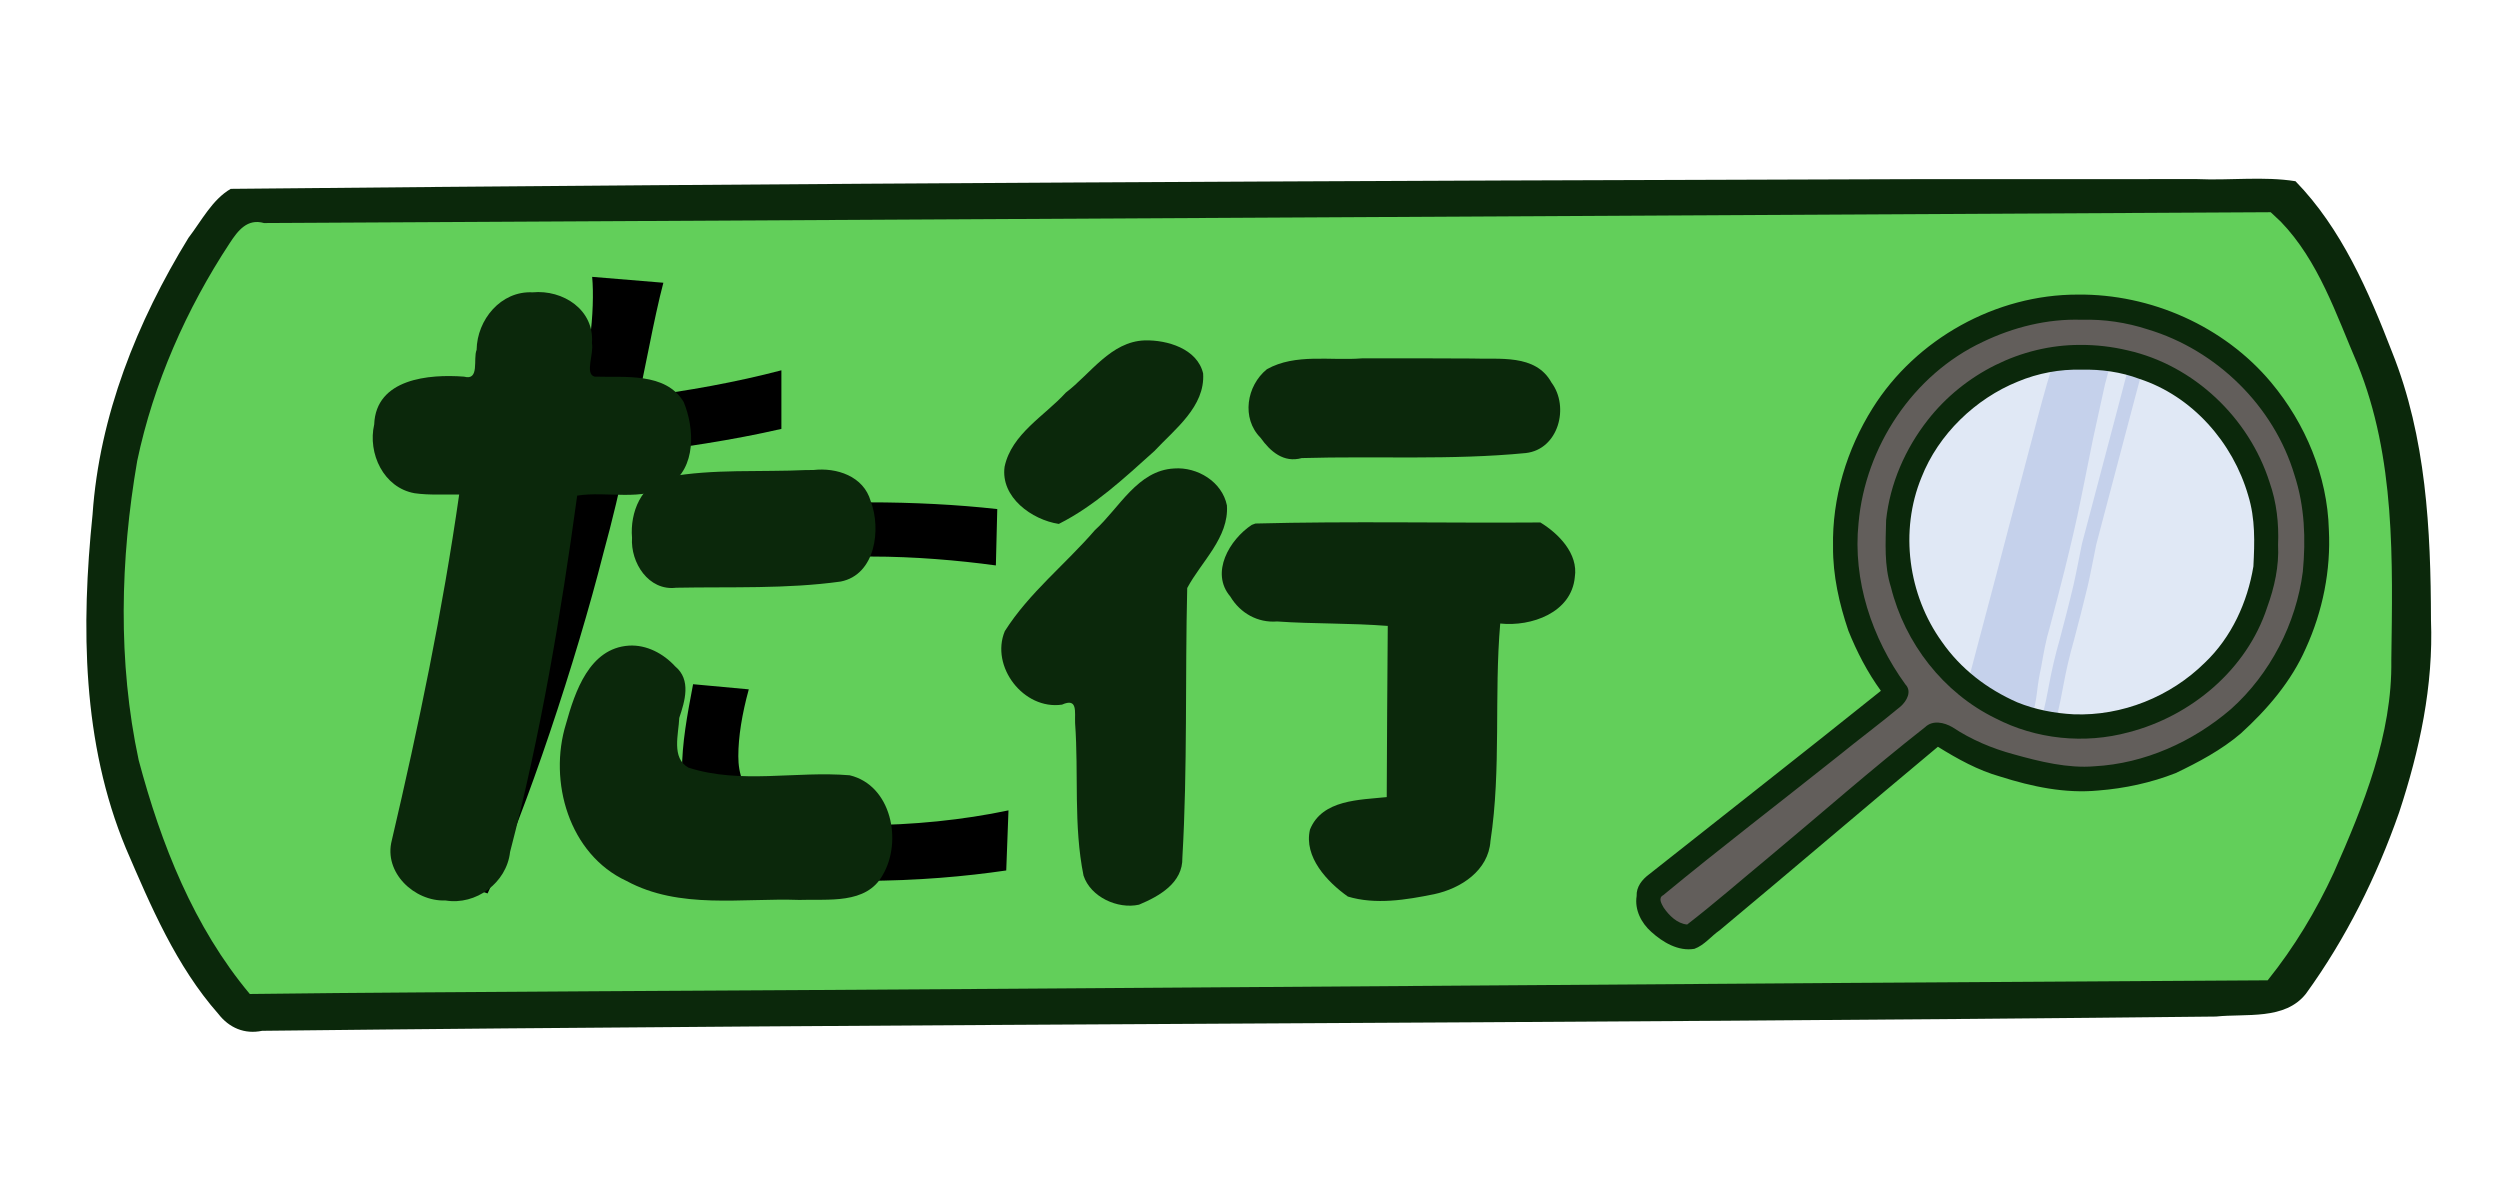
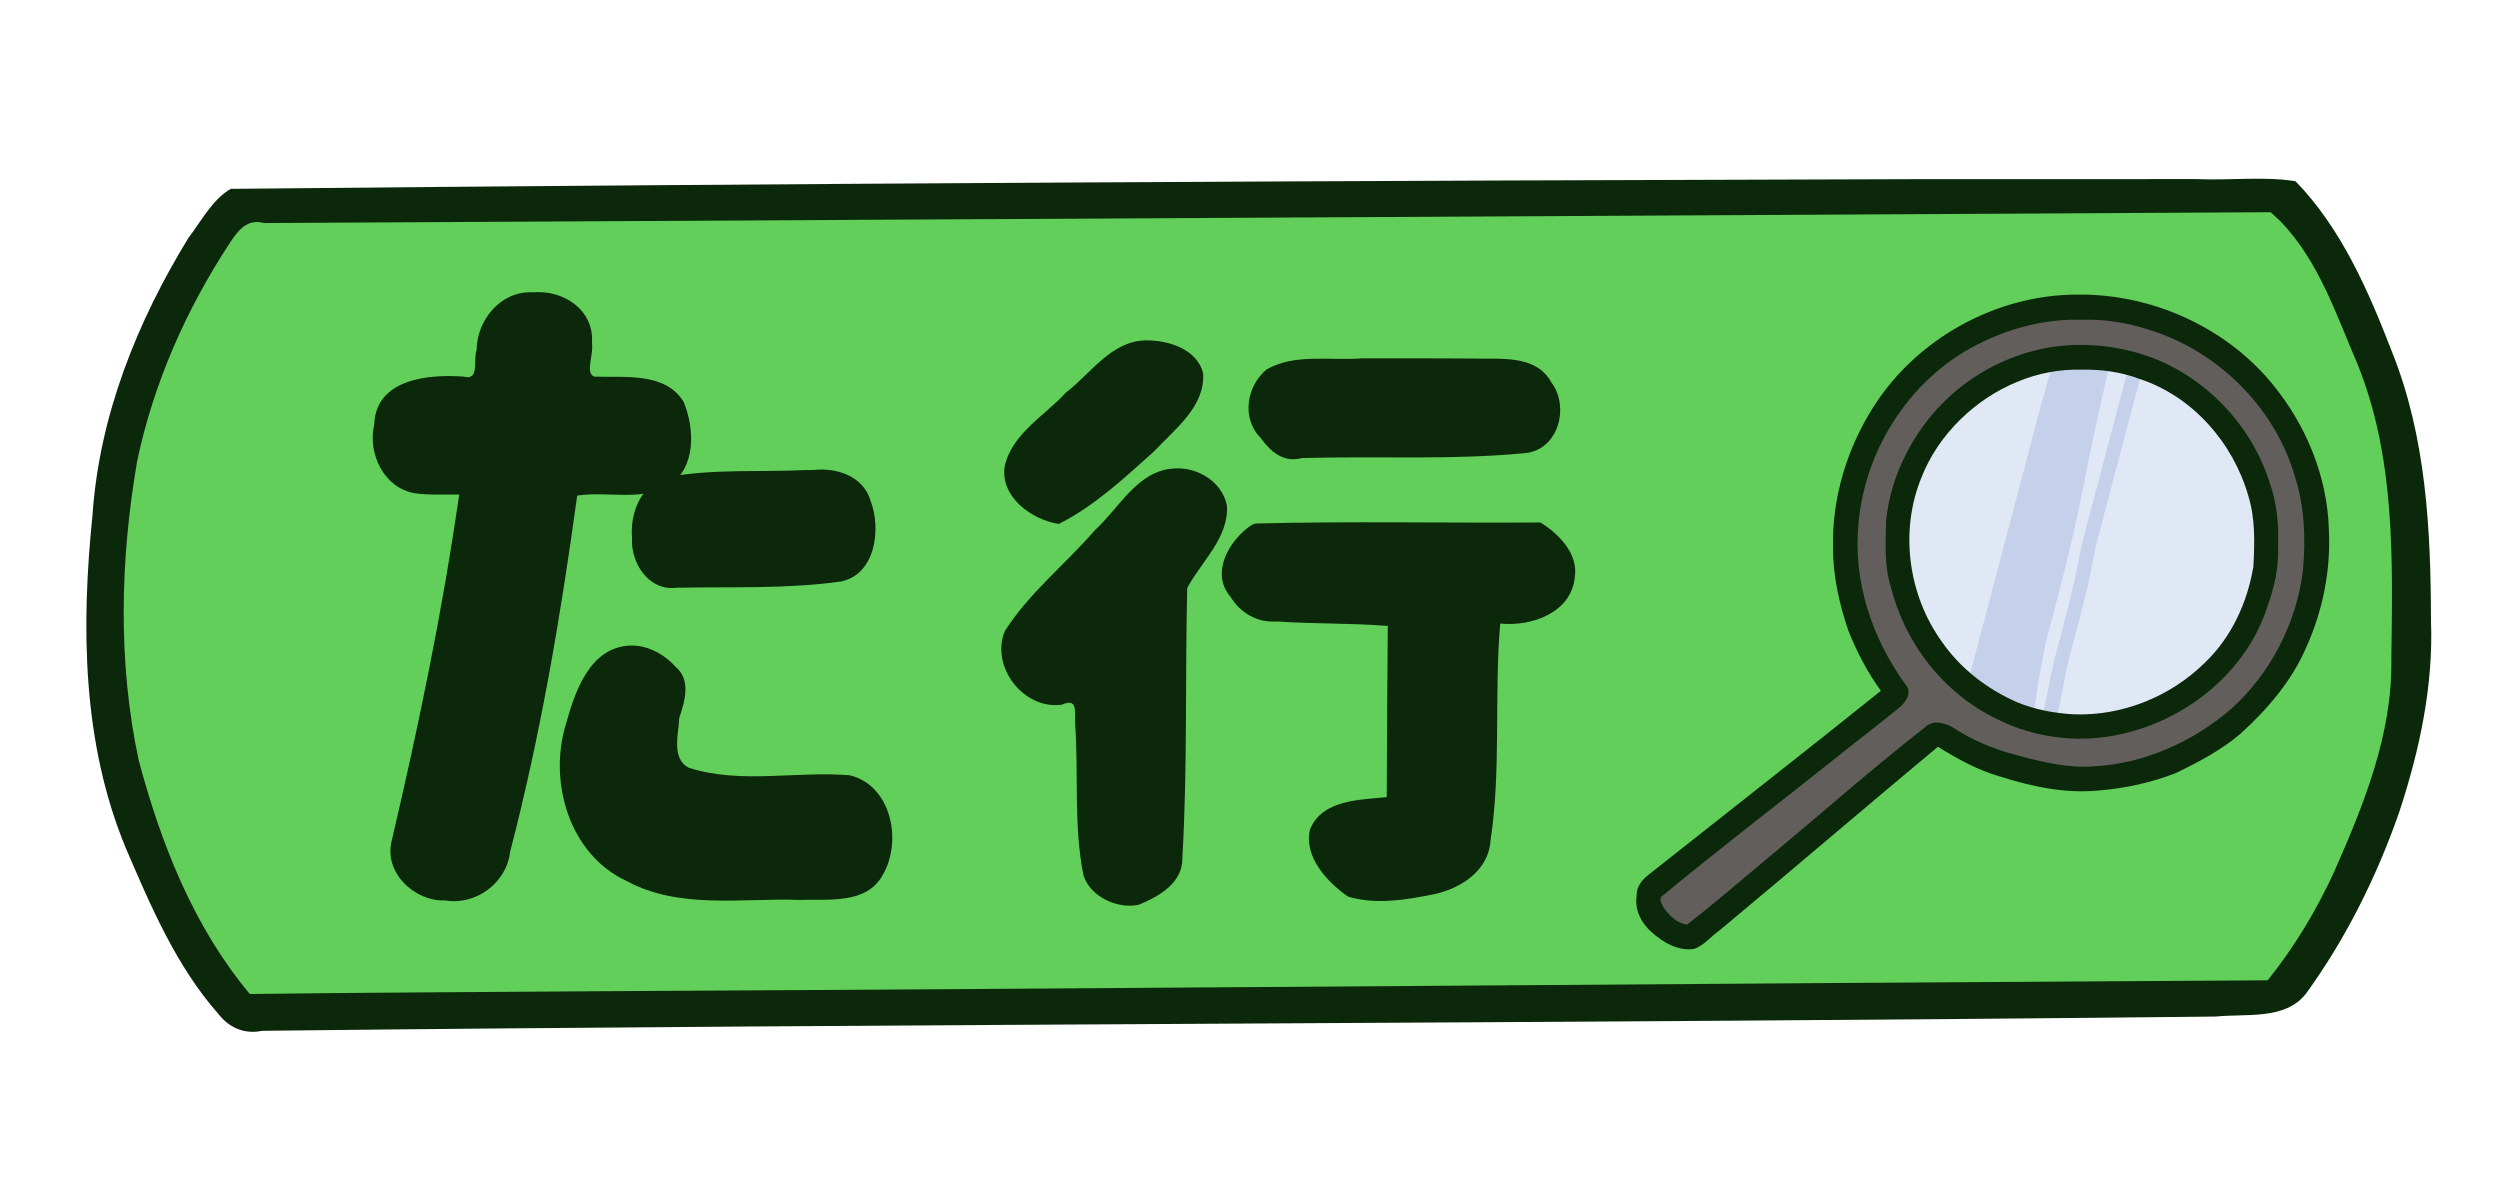
<svg xmlns="http://www.w3.org/2000/svg" viewBox="0 0 417.997 200" height="200" width="417.997" id="svg10" version="1.1">
  <defs id="defs14" />
  <g id="layer1">
    <path id="path21425" d="m 322.334,32.197 c -93.895,0.524 -187.791,1.014 -281.686,1.522 -2.623,0.674 -3.811,3.545 -5.532,5.432 -5.491,8.13 -9.464,17.225 -12.734,26.449 -5.488,16.163 -5.873,33.557 -4.64,50.423 1.719,16.725 8.054,32.8 17.089,46.896 1.782,2.351 3.264,5.127 5.73,6.802 27.686,0.032 55.398,-0.344 83.094,-0.471 85.316,-0.576 170.631,-1.192 255.947,-1.782 2.707,-0.68 3.734,-3.77 5.539,-5.663 6.111,-8.614 10.343,-18.428 13.913,-28.323 1.608,-5.061 3.313,-10.182 4.135,-15.415 -0.118,-15.774 1.267,-31.814 -2.155,-47.352 -2.517,-10.281 -6.957,-20.017 -11.991,-29.288 -2.214,-3.618 -4.76,-7.376 -8.476,-9.529 -19.409,0.043 -38.822,0.209 -58.233,0.299 z m 25.192,20.818 c 10.579,-0.066 21.395,4.364 28.428,12.362 6.973,7.408 10.557,17.803 9.562,27.938 -0.58,12.626 -8.162,24.577 -19.295,30.556 -6.353,3.529 -13.555,4.998 -20.715,4.624 -7.392,-0.842 -14.386,-3.526 -20.717,-7.371 -2.748,-0.819 -4.407,2.494 -6.496,3.728 -11.836,9.847 -23.413,20.019 -35.44,29.628 -1.492,1.455 -3.302,-0.772 -4.472,-1.586 -1.406,-1.17 -1.462,-3.566 0.369,-4.34 12.93,-10.493 26.267,-20.547 39.116,-31.098 1.909,-2.287 -1.052,-4.562 -2.039,-6.57 -8.031,-12.786 -7.325,-30.167 1.583,-42.403 6.783,-9.638 18.455,-15.535 30.117,-15.468 z m -250.151,2.051 c 3.531,-0.217 5.895,3.26 5.397,6.534 -0.488,2.105 1.131,4.293 3.389,3.788 11.512,0.151 23.058,0.335 34.584,0.504 2.729,2.521 4.269,7.148 1.26,10.1 -1.365,2.022 -4.224,0.673 -6.31,1.063 -10.892,0.073 -21.829,-0.146 -32.693,0.109 -3.109,0.714 -1.704,4.593 -2.011,6.87 -0.488,2.27 1.636,3.957 3.775,3.418 10.735,-0.326 22.402,1.042 30.809,8.383 6.082,4.825 9.199,12.837 8.616,20.436 0.549,8.006 -2.978,15.754 -7.509,22.279 -3.117,3.743 -6.3,8.271 -11.276,9.527 -2.966,0.053 -7.056,-3.193 -5.391,-6.381 4.169,-6.559 9.914,-12.493 11.454,-20.39 1.035,-5.732 1.197,-12.831 -3.498,-17.062 -2.236,-1.861 -5.081,0.241 -5.782,2.587 -5.644,11.878 -11.481,24.257 -21.833,32.864 -3.96,3.427 -9.28,5.4 -14.526,4.369 -5.497,-0.696 -10.85,-3.791 -13.131,-9.035 -3.93,-8.164 -3.751,-18.03 -0.499,-26.389 2.771,-5.919 7.541,-10.578 12.78,-14.416 2.38,-1.408 5.782,-2.83 5.602,-6.16 0.051,-3.327 0.607,-6.809 -0.287,-10.029 -2.149,-1.923 -5.349,-0.582 -7.963,-0.98 -3.749,-0.295 -8.436,1.063 -11.235,-2.21 -0.997,-1.705 -0.271,-3.829 -0.442,-5.768 -0.141,-2.692 3.371,-2.744 5.285,-3.116 4.365,-0.652 9.033,-0.407 13.531,-1.22 2.907,-1.803 1.155,-5.983 3.39,-8.319 1.092,-1.285 2.951,-1.39 4.513,-1.357 z m 93.738,5.52 c 2.29,-0.045 5.849,-0.164 6.662,2.539 -0.29,3.708 -3.79,6.007 -6.043,8.621 -4.588,4.291 -9.159,8.839 -14.718,11.848 -2.068,0.544 -4.133,-1.339 -5.161,-2.961 -1.041,-2.43 0.371,-4.793 2.189,-6.346 4.944,-4.701 9.819,-9.53 15.383,-13.526 0.524,-0.233 1.13,-0.146 1.689,-0.176 z m 43.736,2.781 c 6.698,0.11 13.468,-0.055 20.149,0.838 2.923,1.458 3.282,6.646 0.131,7.953 -7.342,0.998 -14.854,0.564 -22.22,0.856 -5.904,0.089 -11.809,0.103 -17.714,0.121 -1.726,-1.744 -4.002,-4.093 -2.53,-6.726 0.762,-2.507 3.546,-2.722 5.662,-2.678 5.522,-0.235 10.983,-0.369 16.522,-0.364 z m -37.872,18.458 c 2.699,-0.134 6.151,2.861 4.192,5.581 -1.635,3.738 -4.741,6.687 -6.208,10.452 -0.173,15.499 -0.347,30.999 -0.52,46.498 -2.09,1.912 -4.759,4.78 -7.858,3.01 -3.304,-1.311 -2.263,-5.287 -2.628,-7.978 -0.393,-7.831 -0.176,-15.787 -0.889,-23.637 -0.49,-2.114 -3.005,-2.635 -4.7,-1.642 -3.439,1.072 -7.033,-1.427 -7.416,-4.955 -0.542,-3.002 2.557,-4.936 4.135,-7.052 5.434,-5.521 10.775,-11.311 15.964,-17.136 1.601,-1.608 3.49,-3.299 5.928,-3.14 z m 37.164,9.189 c 7.663,0 15.326,0 22.989,0 1.698,1.596 3.667,3.673 2.518,6.226 -1.89,3.908 -6.707,3.56 -10.34,3.77 -3.261,0.646 -1.987,4.576 -2.294,6.934 -0.383,10.794 0.12,21.673 -1.314,32.399 -0.341,4.25 -4.953,5.566 -8.458,6.108 -3.352,0.308 -6.889,1.169 -10.198,0.352 -2.241,-1.519 -4.427,-3.936 -4.854,-6.663 1.248,-3.272 5.491,-2.613 8.203,-3.071 2.13,0.118 5.374,-0.416 4.921,-3.264 -0.115,-10.266 0.388,-20.568 0.369,-30.828 -0.575,-3.047 -4.33,-1.827 -6.519,-2.068 -5.975,-0.228 -12.018,0.513 -17.892,-0.831 -2.983,-0.967 -4.564,-5 -2.18,-7.382 1.168,-1.727 3.117,-1.913 5.071,-1.682 6.659,0 13.318,0 19.977,0 z" style="fill:#62cf5a;fill-opacity:1;stroke-width:0.356" />
    <path id="path21427" d="m 87.314,106.283 c -2.844,0.86 -3.884,4.157 -5.244,6.502 -2.012,4.527 -2.757,9.874 -1.4,14.671 2.095,3.947 7.584,5.701 11.519,3.619 2.179,-2.117 0.565,-5.507 0.526,-8.115 -0.95,-5.109 -1.133,-10.451 -2.831,-15.376 -0.499,-0.904 -1.543,-1.439 -2.569,-1.301 z" style="fill:#62cf5a;fill-opacity:1;stroke-width:0.356" />
    <path id="path21429" d="m 104.819,98.432 c -2.254,-0.346 -5.236,1.061 -4.449,3.765 0.684,4.576 0.972,9.307 1.995,13.775 0.875,2.274 4.173,1.442 4.647,-0.687 1.908,-4.446 4.144,-8.856 5.298,-13.559 0.012,-3.141 -3.703,-3.411 -6.042,-3.295 -0.483,-0.005 -0.966,-0.004 -1.449,0.001 z" style="fill:#62cf5a;fill-opacity:1;stroke-width:0.356" />
  </g>
  <g id="g18">
    <path id="path22" d="m 40.175,170.681 c -4.603,-1.281 -15.543,-20.419 -19.757,-34.561 -4.198,-14.087 -5.07,-21.236 -4.499,-36.881 0.783,-21.466 3.153,-32.074 10.734,-48.04 3.868,-8.147 5.375,-10.561 9.989,-16.002 l 2.015,-2.376 124.536,-0.757 c 68.495,-0.416 145.983,-0.797 172.197,-0.845 l 47.661,-0.088 3.362,4.066 c 4.182,5.058 11.321,19.845 14.123,29.254 3.118,10.469 3.936,16.31 4.518,32.257 0.42,11.514 0.234,15.917 -0.931,22.087 -2.269,12.011 -5.358,21.347 -10.402,31.439 -5.555,11.113 -10.281,17.459 -13.458,18.069 -1.251,0.24 -8.913,0.472 -17.028,0.515 -178.511,0.939 -318.796,1.861 -319.817,2.101 -0.716,0.168 -2.175,0.063 -3.242,-0.234 z m 264.043,-4.859 75.506,-0.543 3.238,-4.014 c 5.124,-6.352 12.475,-22.045 15.62,-33.343 2.749,-9.876 2.82,-10.561 2.788,-27.02 -0.05,-25.719 -1.875,-33.719 -12.824,-56.209 -1.259,-2.586 -3.563,-6.03 -5.121,-7.655 l -2.833,-2.953 -170.017,0.899 -170.017,0.899 -2.937,3.4 c -4.083,4.726 -11.823,21.188 -14.481,30.798 -5.016,18.136 -5.282,43.057 -0.644,60.374 3.016,11.262 10.251,26.832 15.446,33.241 l 3.171,3.912 93.799,-0.621 c 51.589,-0.342 127.777,-0.866 169.305,-1.164 z M 119.725,147.83 c -3.599,-3.501 -3.281,-5.956 1.514,-11.682 2.228,-2.661 4.99,-6.834 6.138,-9.274 3.731,-7.93 3.49,-17.269 -0.539,-20.816 -1.485,-1.307 -1.697,-1.077 -3.995,4.331 -7.2,16.942 -16.821,29.463 -26.484,34.466 -6.466,3.348 -17.191,1.433 -22.25,-3.974 -7.241,-7.738 -8.763,-22.808 -3.444,-34.111 2.497,-5.307 10.721,-13.742 15.131,-15.519 2.684,-1.082 2.752,-1.242 2.752,-6.495 v -5.386 h -7.763 c -6.955,0 -8.016,-0.212 -10.198,-2.038 -2.006,-1.679 -2.435,-2.716 -2.435,-5.887 0,-6.246 2.061,-7.596 12.389,-8.116 l 8.44,-0.425 0.248,-2.533 c 0.376,-3.847 1.904,-6.162 4.693,-7.107 5.623,-1.907 11.115,1.638 11.115,7.174 v 2.794 l 18.302,0.258 18.302,0.258 2.093,2.369 c 2.889,3.271 2.872,8.349 -0.037,11.179 l -2.13,2.073 h -19.133 -19.133 v 2.955 2.955 l 6.292,0.013 c 12.005,0.024 21.177,3.185 28.453,9.807 4.945,4.5 7.662,10.215 8.371,17.606 1.021,10.641 -2.52,20.963 -10.299,30.021 -6.917,8.053 -11.8,9.574 -16.395,5.104 z M 91.384,128.602 c -0.111,-0.555 -0.867,-5.629 -1.682,-11.275 -1.315,-9.117 -1.616,-10.091 -2.688,-8.702 -3.204,4.155 -4.816,8.528 -4.887,13.255 -0.064,4.247 0.218,5.166 2.021,6.587 2.276,1.793 7.586,1.892 7.236,0.135 z m 16.204,-19.838 c 1.461,-3.55 2.656,-6.866 2.656,-7.369 0,-0.523 -1.695,-0.915 -3.959,-0.915 h -3.959 l 0.52,4.011 c 0.286,2.206 0.73,5.661 0.986,7.677 0.257,2.016 0.609,3.528 0.783,3.359 0.174,-0.169 1.511,-3.212 2.973,-6.762 z m 78.473,40.697 c -4.206,-1.652 -4.649,-3.536 -4.649,-19.785 0,-11.807 -0.231,-14.955 -1.041,-14.167 -1.277,1.242 -5.426,1.32 -7.686,0.144 -2.516,-1.31 -4.542,-5.721 -3.95,-8.599 0.329,-1.602 2.911,-4.775 7.289,-8.96 3.729,-3.564 8.484,-8.688 10.567,-11.386 2.083,-2.698 4.942,-5.487 6.353,-6.197 5.013,-2.522 11.034,0.439 11.034,5.426 0,1.083 -1.545,4.182 -3.432,6.887 l -3.432,4.918 -0.256,23.816 -0.256,23.816 -2.834,2.463 c -2.928,2.544 -4.513,2.878 -7.704,1.625 z m 38.423,-1.743 c -1.371,-1.059 -3.061,-3.251 -3.757,-4.871 -1.161,-2.703 -1.127,-3.126 0.409,-5.136 1.382,-1.808 2.567,-2.264 6.794,-2.612 l 5.12,-0.422 0.236,-15.832 0.236,-15.832 h -11.235 c -10.821,0 -11.334,-0.081 -13.905,-2.186 -3.54,-2.898 -3.696,-7.103 -0.374,-10.098 l 2.296,-2.071 h 23.613 23.613 l 2.296,2.071 c 5.298,4.777 1.129,12.284 -6.823,12.284 h -3.779 l -0.277,18.788 c -0.311,21.142 -0.751,22.9 -6.379,25.499 -1.728,0.798 -5.943,1.651 -9.368,1.897 -5.563,0.399 -6.492,0.242 -8.718,-1.478 z M 171.932,83.939 c -2.005,-1.641 -2.67,-2.892 -2.67,-5.019 0,-3.196 0.495,-3.793 11.436,-13.783 6.919,-6.318 7.822,-6.876 11.123,-6.876 6.969,0 10.107,3.914 7.012,8.745 -3.557,5.551 -19.346,19.12 -22.249,19.12 -1.09,0 -3.183,-0.984 -4.651,-2.186 z m 40.251,-10.864 c -2.924,-2.844 -2.876,-7.084 0.109,-9.813 2.238,-2.046 2.252,-2.047 22.495,-2.047 20.243,0 20.257,0.002 22.495,2.047 3.146,2.875 3.124,7.709 -0.047,10.135 -2.166,1.657 -3.364,1.75 -22.605,1.75 h -20.318 z" style="fill:#000000;stroke-width:0.856" />
    <path style="fill:#e0e8f5;fill-opacity:1;stroke-width:0.395" d="m 355.056,61.271 c -14.471,-4.043 -31.096,5.388 -35.505,19.631 -1.648,5.456 -2.489,11.292 -0.69,16.833 3.061,12.793 15.068,23.001 28.371,23.12 13.023,-0.056 26.216,-8.586 29.846,-21.425 4.649,-14.54 -3.755,-31.982 -18.174,-37.1 -1.271,-0.392 -2.558,-0.731 -3.847,-1.058 z" id="path3453" />
    <path style="fill:#c5d1eb;fill-opacity:1;stroke-width:0.138" id="path3455" d="m 346.277,58.108 c -0.483,1.954 -1,3.899 -1.51,5.847 -0.636,3.011 -1.264,6.023 -1.963,9.021 -0.644,3.33 -1.32,6.653 -1.969,9.982 -0.784,4.035 -1.754,8.029 -2.759,12.013 -0.808,3.171 -1.653,6.333 -2.489,9.497 -0.69,2.216 -1.093,4.493 -1.511,6.77 -0.328,1.433 -0.567,2.87 -0.731,4.329 -0.09,0.827 -0.255,1.642 -0.425,2.455 0,0 7.226,0.314 7.226,0.314 v 0 c 0.17,-0.829 0.337,-1.66 0.427,-2.502 0.162,-1.448 0.389,-2.874 0.709,-4.297 0.397,-2.264 0.786,-4.529 1.46,-6.732 0.838,-3.164 1.669,-6.33 2.462,-9.506 0.989,-3.997 1.951,-8.001 2.756,-12.039 0.649,-3.325 1.369,-6.636 2.006,-9.964 0.684,-2.996 1.297,-6.007 1.976,-9.004 0.518,-1.95 1.033,-3.901 1.578,-5.844 0,0 -7.245,-0.342 -7.245,-0.342 z" />
    <path style="fill:#c5d1eb;fill-opacity:1;stroke-width:0.138" id="path3457" d="m 344.099,58.494 c -0.71,1.803 -1.263,3.662 -1.805,5.521 -0.572,1.989 -1.12,3.985 -1.648,5.987 -0.53,2.055 -1.082,4.105 -1.623,6.157 -0.551,2.1 -1.099,4.201 -1.66,6.298 -0.523,1.931 -1.019,3.869 -1.531,5.803 -0.656,2.475 -1.295,4.954 -1.946,7.431 -0.769,2.918 -1.54,5.836 -2.318,8.752 -0.672,2.538 -1.343,5.076 -2.014,7.614 -0.444,1.672 -0.902,3.34 -1.347,5.011 -0.223,0.837 -0.111,0.415 -0.335,1.269 0,0 7.221,0.341 7.221,0.341 v 0 c 0.228,-0.854 0.116,-0.431 0.335,-1.269 0.439,-1.67 0.863,-3.344 1.301,-5.014 0.668,-2.538 1.338,-5.076 2.008,-7.614 0.764,-2.919 1.535,-5.836 2.305,-8.753 0.66,-2.476 1.327,-4.951 1.979,-7.429 0.508,-1.935 1.034,-3.865 1.534,-5.802 0.548,-2.101 1.107,-4.2 1.664,-6.298 0.542,-2.052 1.068,-4.108 1.624,-6.157 0.533,-1.994 1.052,-3.992 1.63,-5.974 0.547,-1.839 1.088,-3.69 1.863,-5.448 0,0 -7.241,-0.426 -7.241,-0.426 z" />
    <path style="fill:#c5d1eb;fill-opacity:1;stroke-width:0.138" id="path3459" d="m 356.185,60.261 c -0.563,2.182 -1.141,4.359 -1.717,6.538 -0.712,2.704 -1.426,5.407 -2.14,8.111 -0.698,2.636 -1.395,5.273 -2.087,7.911 -0.711,2.699 -1.427,5.397 -2.141,8.095 -0.474,2.316 -0.9,4.639 -1.422,6.946 -0.716,3.046 -1.512,6.073 -2.307,9.099 -0.725,2.511 -1.316,5.047 -1.79,7.616 -0.269,1.502 -0.58,2.995 -0.933,4.479 -0.242,1.04 -0.567,2.058 -0.74,3.112 0,0 2.409,0.098 2.409,0.098 v 0 c 0.175,-1.05 0.499,-2.064 0.74,-3.1 0.35,-1.487 0.655,-2.984 0.922,-4.489 0.466,-2.566 1.057,-5.097 1.776,-7.604 0.794,-3.029 1.593,-6.057 2.315,-9.104 0.524,-2.304 0.953,-4.625 1.423,-6.94 0.711,-2.699 1.422,-5.397 2.135,-8.095 0.7,-2.636 1.395,-5.273 2.091,-7.91 0.714,-2.704 1.428,-5.407 2.144,-8.11 0.576,-2.18 1.15,-4.36 1.737,-6.537 0,0 -2.414,-0.114 -2.414,-0.114 z" />
    <path style="fill:#000000;stroke-width:0.184" d="m 279.445,156.404 c -0.931,-0.403 -3.016,-2.244 -3.585,-3.166 -0.757,-1.226 -0.965,-2.625 -0.599,-4.033 0.229,-0.88 0.431,-1.233 0.816,-1.424 0.282,-0.139 9.532,-7.395 20.557,-16.123 l 20.044,-15.869 -0.41,-0.485 c -1.895,-2.243 -4.382,-6.69 -5.791,-10.359 -1.045,-2.718 -2.246,-8.323 -2.448,-11.422 -0.778,-11.928 4.319,-24.602 13.055,-32.457 6.755,-6.074 15.032,-9.6 23.949,-10.204 8.629,-0.584 17.868,1.852 25.17,6.635 7.368,4.826 12.93,12.12 15.797,20.715 3.73,11.182 1.914,24.649 -4.675,34.67 -1.708,2.597 -5.509,6.862 -7.858,8.817 -2.598,2.161 -7.97,5.29 -11.146,6.492 -3.091,1.17 -8.37,2.286 -11.835,2.503 -4.426,0.277 -7.347,-0.062 -12.681,-1.471 -5.298,-1.399 -8.08,-2.573 -11.642,-4.913 -1.146,-0.753 -2.182,-1.339 -2.301,-1.303 -0.119,0.038 -2.039,1.611 -4.267,3.5 -2.228,1.889 -8.429,7.127 -13.78,11.639 -5.351,4.513 -12.508,10.554 -15.904,13.426 -3.396,2.871 -6.261,5.198 -6.368,5.17 -0.106,-0.026 -0.23,0.089 -0.276,0.26 -0.138,0.522 -1.854,0.253 -3.823,-0.599 z m 65.937,-35.472 c 7.877,0.721 16.488,-2.095 22.618,-7.397 4.897,-4.235 7.869,-8.926 9.511,-15.011 0.986,-3.658 1.217,-5.614 1.052,-8.954 -0.423,-8.574 -4.132,-16.362 -10.44,-21.925 -3.432,-3.027 -6.605,-4.804 -11.019,-6.173 -14.163,-4.391 -29.401,2.15 -36.369,15.614 -1.526,2.949 -2.947,8.294 -3.084,11.6 -0.315,7.657 2.056,14.945 6.809,20.934 3.475,4.379 8.181,7.751 13.8,9.891 1.34,0.51 4.868,1.214 7.121,1.42 z" id="path3450" />
    <path style="fill:#625e5b;fill-opacity:1;stroke-width:0.279" d="m 357.601,52.997 c -13.99,-3.666 -29.712,1.139 -39.071,12.205 -8.917,10.346 -12.126,25.529 -7.298,38.536 1.39,4.379 3.805,8.346 6.377,12.026 -0.686,1.798 -3.141,2.694 -4.52,4.128 -11.994,9.6 -24.198,18.947 -36.127,28.622 -2.043,1.466 -0.313,4.291 1.088,5.608 1.214,1.089 2.895,2.304 4.576,2.084 13.687,-10.989 26.797,-22.748 40.497,-33.736 2.235,-0.635 4.018,1.723 5.964,2.478 4.658,2.294 9.857,3.494 14.881,4.538 8.793,1.105 17.866,-1.247 25.231,-6.155 10.505,-6.462 17.175,-18.477 17.645,-30.747 0.763,-12.613 -5.101,-25.412 -15.266,-32.895 -4.136,-3.133 -8.915,-5.418 -13.975,-6.692 z m -1.452,7.273 c 11.98,3.001 21.418,13.733 23.019,25.957 1.063,6.823 -0.524,13.96 -3.828,19.968 -7.152,12.394 -23.266,18.945 -36.922,14.232 -10.236,-3.273 -18.229,-12.155 -20.735,-22.561 -3.159,-11.39 1.443,-24.083 10.523,-31.46 7.605,-6.556 18.307,-8.729 27.943,-6.136 z" id="path3470" />
  </g>
  <g style="display:inline;opacity:1" id="layer2">
    <path id="path21442" d="m 191.396,56.913 c -5.673,0.194 -9.052,5.589 -13.19,8.729 -3.55,3.913 -9.065,6.88 -10.24,12.395 -0.701,5.118 4.582,8.883 9.065,9.562 5.983,-3.004 11.016,-7.726 15.979,-12.183 3.406,-3.647 8.509,-7.441 8.152,-12.972 -0.966,-4.146 -6.026,-5.629 -9.766,-5.531 z" style="fill:#0b280b;fill-opacity:1;stroke-width:0.504" />
    <path id="path21444" d="m 196.314,78.328 c -6.131,0.316 -9.183,6.645 -13.24,10.304 -4.919,5.706 -11.026,10.498 -15.072,16.896 -2.449,5.902 3.14,13.219 9.566,12.286 2.663,-1.193 2.11,1.194 2.188,3.105 0.61,8.434 -0.288,17.13 1.41,25.485 1.182,3.574 5.701,5.648 9.272,4.858 3.372,-1.409 7.355,-3.633 7.253,-7.865 0.871,-15 0.447,-30.055 0.81,-45.076 2.339,-4.405 7.003,-8.448 6.638,-13.821 -0.804,-3.956 -4.943,-6.458 -8.826,-6.173 z" style="fill:#0b280b;fill-opacity:1;stroke-width:0.504" />
    <path id="path21446" d="m 227.727,59.916 c -5.249,0.431 -11.127,-0.868 -15.908,1.82 -3.4,2.77 -4.291,8.203 -1.051,11.467 1.631,2.289 3.854,4.228 6.883,3.387 12.476,-0.365 25.024,0.372 37.455,-0.84 5.475,-0.611 7.345,-7.717 4.297,-11.79 -2.668,-4.85 -8.775,-3.827 -13.373,-4.018 -6.101,-0.048 -12.202,-0.031 -18.303,-0.027 z" style="fill:#0b280b;fill-opacity:1;stroke-width:0.504" />
    <path id="path21448" d="m 209.282,87.765 c -3.687,2.446 -6.982,7.987 -3.575,11.974 1.655,2.774 4.579,4.428 7.825,4.169 6.158,0.436 12.347,0.244 18.5,0.754 -0.093,9.537 -0.119,19.075 -0.172,28.612 -4.501,0.479 -10.797,0.384 -12.833,5.428 -1.067,4.584 2.887,8.757 6.333,11.2 4.639,1.403 9.764,0.555 14.447,-0.398 4.448,-0.956 9.058,-3.937 9.397,-8.886 1.828,-12.041 0.589,-24.284 1.633,-36.365 5.189,0.553 11.915,-1.804 12.469,-7.753 0.618,-3.939 -2.761,-7.326 -5.759,-9.144 -15.872,0.118 -31.829,-0.236 -47.648,0.177 l -0.471,0.177 z" style="fill:#0b280b;fill-opacity:1;stroke-width:0.504" />
    <path id="path21450" d="m 321.74,29.949 c -94.388,0.253 -188.777,0.701 -283.161,1.627 -3.084,1.779 -4.899,5.368 -7.07,8.194 -8.59,14.011 -14.896,29.726 -16.033,46.254 -1.926,18.685 -1.751,38.187 5.568,55.797 4.162,9.686 8.415,19.707 15.457,27.695 1.807,2.337 4.385,3.45 7.326,2.834 108.89,-1.221 217.792,-1.203 326.682,-2.384 4.997,-0.535 11.518,0.657 15.043,-3.818 6.684,-9.221 11.831,-19.584 15.583,-30.322 3.418,-10.374 5.75,-21.188 5.321,-32.167 -0.031,-15.113 -0.804,-30.559 -6.49,-44.761 -3.939,-10.193 -8.471,-20.699 -16.162,-28.597 -5.299,-0.849 -10.989,-0.107 -16.435,-0.357 -15.21,0.002 -30.419,-0.009 -45.629,0.006 z m 59.586,7.095 c 6.353,6.577 9.285,15.554 12.831,23.796 6.38,15.708 5.891,32.875 5.668,49.537 0.188,12.426 -4.658,24.295 -9.607,35.499 -2.958,6.404 -6.615,12.493 -11.064,18.031 -93.162,0.517 -186.323,1.337 -279.486,1.829 -19.3,0.138 -38.6,0.213 -57.899,0.458 -9.39,-11.218 -14.849,-25.101 -18.58,-39.091 -3.524,-16.452 -3.08,-33.623 -0.249,-50.04 2.73,-12.973 8.209,-25.379 15.484,-36.436 1.359,-2.077 2.932,-4.131 5.715,-3.333 111.839,-0.602 223.677,-1.205 335.516,-1.811 0.557,0.521 1.113,1.041 1.67,1.562 z" style="fill:#0b280b;fill-opacity:1;stroke-width:0.504" />
    <path id="path21454" d="m 347.38,49.255 c -13.66,-0.019 -27.018,7.408 -34.268,18.974 -4.329,6.895 -6.8,15.026 -6.63,23.193 -0.037,4.779 1.029,9.518 2.56,14.022 1.42,3.543 3.193,6.969 5.442,10.059 -12.857,10.312 -25.84,20.448 -38.757,30.682 -1.17,0.868 -2.156,2.096 -2.084,3.632 -0.359,2.289 0.763,4.49 2.442,5.983 1.924,1.746 4.526,3.303 7.216,2.843 1.669,-0.604 2.805,-2.13 4.246,-3.116 12.201,-10.167 24.281,-20.511 36.466,-30.67 3.287,2.038 6.696,3.937 10.442,4.992 5.271,1.672 10.803,2.856 16.361,2.323 4.424,-0.342 8.83,-1.292 12.962,-2.914 3.817,-1.827 7.62,-3.847 10.856,-6.6 4.453,-4.05 8.472,-8.72 10.905,-14.28 2.816,-6.182 4.193,-13.021 3.844,-19.814 -0.243,-8.99 -3.916,-17.751 -9.653,-24.618 -7.875,-9.417 -20.117,-14.82 -32.352,-14.693 z m 0.636,4.209 c 3.792,-0.107 7.493,0.439 11.094,1.612 11.516,3.456 21.101,12.854 24.528,24.364 1.712,5.246 1.903,10.692 1.391,16.14 -1.106,8.667 -5.473,17.138 -12.004,22.97 -6.354,5.468 -14.457,9.124 -22.84,9.572 -4.396,0.377 -9.101,-0.775 -13.456,-1.993 -3.635,-0.975 -7.134,-2.451 -10.273,-4.535 -1.378,-0.803 -3.302,-1.253 -4.584,-0.01 -8.929,6.995 -17.444,14.513 -26.153,21.764 -4.531,3.747 -9.047,7.694 -13.631,11.231 -1.661,-0.149 -3.025,-1.508 -3.926,-2.826 -0.335,-0.601 -0.979,-1.626 -0.078,-2.076 9.582,-7.913 19.474,-15.466 29.205,-23.216 3.472,-2.825 7.073,-5.497 10.509,-8.36 1.017,-0.906 1.909,-2.501 0.778,-3.675 -5.6,-7.729 -8.818,-17.387 -7.829,-26.974 1.126,-12.748 9.1,-24.819 20.763,-30.285 5.121,-2.463 10.793,-3.885 16.496,-3.704 z m -24.416,71.1 c -0.021,0.006 -0.176,-0.044 0,0 z" style="fill:#0b280b;fill-opacity:1;stroke-width:0.178" />
    <path id="path21458" d="m 347.749,57.669 c -9.817,-0.011 -19.388,4.831 -25.414,12.542 -3.775,4.806 -6.341,10.663 -6.979,16.759 -0.074,3.742 -0.355,7.579 0.805,11.2 2.325,9.355 8.761,17.666 17.455,21.917 6.81,3.532 14.913,4.357 22.31,2.343 10.435,-2.7 19.743,-10.484 23.135,-20.867 1.224,-3.355 2.01,-6.894 1.829,-10.483 0.151,-3.54 -0.239,-7.099 -1.424,-10.452 -3.431,-10.763 -12.643,-19.551 -23.716,-22.045 -2.617,-0.625 -5.31,-0.935 -8.002,-0.914 z m 0.312,4.143 c 3.231,-0.077 6.562,0.37 9.63,1.531 8.842,2.877 15.654,10.63 18.208,19.506 1.203,3.89 1.07,7.832 0.866,11.851 -0.992,6.017 -3.657,11.854 -8.112,16.098 -5.751,5.686 -13.84,8.945 -21.941,8.633 -3.207,-0.167 -6.442,-0.785 -9.421,-2 -5.047,-2.218 -9.468,-5.6 -12.616,-10.136 -5.629,-7.819 -7.087,-18.508 -3.411,-27.46 2.836,-7.25 9.061,-13.183 16.11,-16.032 3.385,-1.417 7.058,-2.097 10.688,-1.991 z" style="fill:#0b280b;fill-opacity:1;stroke-width:0.178" />
  </g>
  <g id="layer3">
    <path d="m 79.851,63.039 c 6.995,9.325 12.519,19.62 18.271,29.727 0,0 14.953,-8.626 14.953,-8.626 v 0 C 107.239,74.021 101.655,63.738 95.122,54.044 c 0,0 -15.27,8.995 -15.27,8.995 z" id="path21473" style="fill:#62cf5a;fill-opacity:1" />
    <path d="m 83.115,58.625 c 0.311,0.312 0.677,0.578 0.934,0.935 1.518,2.111 4.054,6.639 5.089,8.556 4.057,7.514 7.608,15.277 11.224,23.008 4.796,10.788 9.808,21.485 14.452,32.34 3.721,8.098 0.429,6.156 15.871,-6.023 0.388,-0.306 -0.949,-0.322 -1.354,-0.606 -2.37,-1.662 -5.002,-4.327 -7.023,-6.233 -5.974,-5.955 -11.173,-12.606 -16.795,-18.88 -2.311,-2.58 -4.673,-5.114 -7.002,-7.678 -1.06,-1.21 -2.126,-2.415 -3.18,-3.631 -1.055,-1.218 -3.882,-4.494 -5.007,-5.97 C 90.104,74.154 90.068,73.329 89.755,73.514 73.649,83.038 71.633,78.96 76.989,85.676 c 0.792,1.107 1.631,2.182 2.375,3.322 0.101,0.154 2.712,4.444 3.031,5.377 0.071,0.208 -0.676,-0.3 -0.5,-0.432 C 86.605,90.426 92.527,88.339 96.4,83.918 97.416,82.759 94.98,81.182 94.271,79.814 91.821,74.536 89.396,69.242 87.109,63.891 c -0.594,-1.391 -1.21,-2.774 -1.73,-4.195 -0.265,-0.723 0.07,-2.57 -0.62,-2.226 -5.212,2.599 -9.66,6.507 -14.491,9.76 2.095,3.559 3.727,7.369 5.286,11.186 0.51,1.249 1.12,2.467 1.475,3.769 0.133,0.486 -0.47,1.766 -0.035,1.511 4.845,-2.848 9.227,-6.418 13.84,-9.627 -4.997,-4.552 -7.76,-10.864 -11.867,-16.115 -0.502,-0.641 -0.994,-2.072 -1.73,-1.724 -5.632,2.665 -10.523,6.675 -15.785,10.012 1.533,7.431 3.806,14.705 5.295,22.145 0.197,0.982 -0.524,3.343 0.408,2.977 5.45,-2.135 10.039,-6.024 15.058,-9.036 -0.317,-0.955 -1.302,-3.876 -1.425,-4.508 -1.137,-5.826 11.812,-16.59 -13.973,7.765 -0.671,0.634 1.459,1.139 2.113,1.79 0.994,0.99 1.882,2.083 2.822,3.124 0.859,0.948 1.718,1.897 2.578,2.845 0.625,0.665 1.259,1.322 1.876,1.994 0.408,0.445 0.891,0.838 1.2,1.357 0.634,1.063 2.229,6.097 2.317,6.371 0.617,1.923 1.193,3.858 1.79,5.787 2.529,7.738 4.809,15.564 7.544,23.235 0.287,0.806 0.116,2.653 0.931,2.393 5.698,-1.822 10.759,-5.234 16.138,-7.85 -0.465,-1.245 -0.932,-2.489 -1.394,-3.736 -3.078,-8.305 -0.857,-2.29 -4.21,-11.717 -1.328,-3.733 -3.049,-8.703 -4.689,-12.405 -0.379,-0.855 -0.886,-1.647 -1.33,-2.47 -5.446,2.937 -11.493,4.963 -16.339,8.81 -1.036,0.823 0.171,2.641 0.252,3.962 0.325,5.263 0.242,4.432 0.636,9.745 0.343,4.621 1.23,3.096 -0.488,5.152 4.413,-3.284 10.02,-5.391 13.239,-9.851 0.986,-1.366 -2.395,-2.377 -3.487,-3.66 -1.388,-1.629 -2.673,-3.345 -3.946,-5.065 -1.261,-1.703 -2.38,-3.51 -3.655,-5.203 -0.887,-1.177 -1.415,-3.832 -2.824,-3.402 -6.064,1.852 -11.052,6.218 -16.577,9.327 0.641,5.671 1.398,11.346 2.515,16.945 0.269,1.348 0.371,2.767 0.949,4.014 0.245,0.528 0.911,1.366 1.398,1.046 5.563,-3.652 10.487,-8.194 15.73,-12.291 0.345,-3.175 0.197,-6.371 0.37,-9.553 0.392,-7.192 4.424,-11.007 -14.448,6.665 -0.873,0.817 0.821,2.246 1.212,3.376 0.658,1.9 1.29,3.809 1.935,5.713 0.602,1.871 3.05,9.582 3.859,11.708 0.411,1.08 0.326,3.505 1.428,3.158 18.098,-5.692 16.946,-4.635 15.318,-15.184 -3.776,-6.372 -1.711,-3.747 -16.588,8.97 -0.889,0.76 -0.008,2.338 -0.003,3.507 0.013,3.078 0.16,6.162 0.011,9.237 4.763,-3.574 10.591,-6.056 14.29,-10.723 1.06,-1.338 -1.369,-3.128 -2.083,-4.678 -1.281,-2.778 -2.819,-7.432 -6.023,-8.739 -0.461,-0.188 -0.985,-0.14 -1.478,-0.21 -0.685,0.109 -0.608,0.294 -0.947,-0.225 -3.718,-5.7 4.473,-8.02 -16.289,8.283 -0.77,0.605 0.418,1.913 0.649,2.865 0.29,1.194 0.611,2.38 0.916,3.57 0.527,1.783 1.285,4.922 2.378,6.569 0.522,0.786 1.326,1.342 1.989,2.014 0,0 14.977,-9.256 14.977,-9.256 v 0 c -0.557,-0.461 -1.254,-0.792 -1.672,-1.382 -1.076,-1.517 -1.787,-4.63 -2.258,-6.264 -0.262,-1.165 -0.584,-2.319 -0.786,-3.496 -0.131,-0.766 0.527,-2.566 -0.211,-2.322 -13.586,4.494 -18.567,2.779 -14.959,8.403 0.341,0.532 0.586,1.15 1.051,1.578 0.266,0.245 0.688,0.226 1.032,0.339 0.303,-0.221 0.54,-0.593 0.908,-0.663 1.834,-0.348 2.65,1.628 3.381,2.895 7.451,12.92 -1.81,12 20.887,3.415 -0.153,-3.029 -0.229,-6.081 -0.112,-9.113 0.043,-1.106 1.327,-3.553 0.247,-3.312 -18.889,4.22 -19.641,3.517 -14.841,6.935 0.13,0.975 0.349,1.943 0.39,2.926 0.285,6.892 -6.375,11.006 15.078,-4.595 0.877,-0.638 -1.077,-1.888 -1.488,-2.891 -1.208,-2.948 -2.967,-8.79 -3.871,-11.663 -0.602,-1.941 -1.186,-3.887 -1.806,-5.823 -0.445,-1.39 0.039,-4.452 -1.39,-4.153 -5.85,1.225 -11.107,4.59 -16.136,7.822 -0.732,0.471 -0.066,1.74 -0.097,2.609 -0.224,6.365 0.003,3.06 -0.615,9.322 4.785,-1.95 9.456,-4.208 14.355,-5.85 0.374,-0.125 -0.136,1.497 -0.311,1.143 -0.586,-1.184 -0.747,-2.538 -1.019,-3.831 -0.402,-1.915 -0.713,-3.848 -0.998,-5.783 -0.926,-6.296 -0.771,-4.638 -0.595,-10.025 -4.868,2.229 -10.504,3.243 -14.603,6.687 -1.091,0.917 1.997,2.042 2.874,3.166 2.659,3.41 4.744,7.248 7.631,10.492 1.141,1.433 1.748,4.432 3.562,4.183 6.273,-0.861 11.749,-4.726 17.623,-7.089 0.483,-3.101 0.261,-0.81 -0.117,-5.75 -0.125,-1.635 -0.24,-3.27 -0.319,-4.908 -0.077,-1.585 -0.195,-3.171 -0.15,-4.757 0.029,-1.041 1.376,-3.372 0.371,-3.101 -5.377,1.45 -10.088,4.721 -15.132,7.081 0.475,0.704 1.05,1.349 1.424,2.111 1.687,3.437 3.507,8.795 4.708,12.278 0.123,0.357 3.592,10.703 3.904,11.81 0.183,0.649 0.221,1.331 0.331,1.996 5.23,-2.487 10.854,-4.273 15.689,-7.46 0.677,-0.446 -0.734,-1.447 -1.033,-2.201 -2.987,-7.541 -5.114,-15.405 -7.597,-23.115 -0.566,-1.96 -1.118,-3.924 -1.699,-5.879 -0.416,-1.398 -1.549,-5.521 -2.508,-7.129 -0.321,-0.539 -0.85,-0.923 -1.29,-1.37 -4.19,-4.267 0.612,0.835 -4.513,-4.698 -0.941,-1.098 -1.859,-2.217 -2.823,-3.295 -0.796,-0.889 -1.323,-2.975 -2.457,-2.604 -18.088,5.921 -18.061,5.297 -14.345,16.074 5.197,-2.841 10.896,-4.913 15.59,-8.524 0.806,-0.62 -0.401,-1.994 -0.634,-2.983 -1.685,-7.154 -3.837,-14.247 -4.651,-21.573 -5.035,2.327 -10.377,4.08 -15.105,6.981 -0.597,0.366 1.234,0.717 1.693,1.247 1.079,1.244 1.95,2.654 2.872,4.018 2.975,4.398 5.641,9.037 9.23,12.992 5.53,-2.76 11.348,-5.006 16.59,-8.281 0.534,-0.334 -0.165,-1.258 -0.365,-1.855 -0.433,-1.29 -1.005,-2.529 -1.527,-3.786 -1.652,-3.981 -3.37,-7.941 -5.33,-11.782 -5.372,2.62 -11.135,4.556 -16.115,7.861 -0.673,0.447 0.537,1.525 0.844,2.272 2.801,6.811 6.085,13.417 8.954,20.199 4.486,9.573 0.966,5.848 18.9,-1.997 0.279,-0.122 -0.204,-0.576 -0.348,-0.843 -1.659,-3.074 -3.583,-6.022 -5.574,-8.888 -5.051,-7.038 -1.586,-3.857 -17.592,5.826 -0.351,0.212 0.52,0.635 0.785,0.947 1.384,1.628 3.825,4.448 5.128,5.943 1.066,1.222 2.137,2.439 3.206,3.659 2.344,2.544 4.736,5.044 7.062,7.605 5.693,6.266 10.93,12.936 16.828,19.019 5.41,5.385 2.182,2.316 6.923,6.582 0.706,0.636 1.242,2.314 2.107,1.921 17.219,-7.84 17.506,-5.231 13.561,-13.352 -4.921,-10.729 -10.059,-21.36 -14.88,-32.136 -3.61,-7.78 -7.162,-15.59 -11.075,-23.225 -0.909,-1.774 -3.632,-6.941 -4.968,-9.021 -0.434,-0.676 -0.973,-1.28 -1.459,-1.92 0,0 -14.611,10.078 -14.611,10.078 z" id="path21475" style="fill:#62cf5a;fill-opacity:1" />
    <path d="m 95.353,52.533 c 3.248,7.579 6.049,15.342 8.661,23.159 4.302,13.919 8.836,27.757 13.629,41.515 2.399,6.813 5.25,13.449 8.005,20.121 1.866,4.521 3.71,9.031 5.729,13.485 4.655,6.572 2.274,4.438 17.925,-6.704 0.982,-0.699 0.19,-2.404 0.268,-3.607 0.425,-6.61 0.427,-13.155 0.342,-19.778 -0.668,-18.556 -3.962,-36.857 -7.525,-55.035 -2.432,-10.97 -1.928,-12.85 -18.104,2.601 -1.233,1.178 0.34,3.394 0.543,5.087 0.963,8.053 1.003,7.659 2.423,16.414 1.465,8.534 2.939,17.067 4.399,25.601 0.052,0.305 1.255,7.753 1.691,9.116 0.127,0.397 0.471,0.688 0.707,1.032 5.188,-3.589 11.216,-6.195 15.563,-10.766 1.148,-1.207 -0.356,-3.314 -0.607,-4.961 -1.671,-10.963 -4.334,-21.782 -6.603,-32.631 -0.085,-0.426 -2.421,-12.054 -2.626,-13.297 -0.177,-1.072 0.644,-3.662 -0.357,-3.24 -16.116,6.799 -15.965,5.419 -12.778,14.468 1.548,4.656 2.768,9.421 4.4,14.05 0.338,0.958 0.64,1.94 1.123,2.834 0.245,0.454 0.576,1.4 1.03,1.154 5.638,-3.055 10.763,-6.973 16.145,-10.459 0.506,-6.56 0.163,-1.66 0.564,-8.942 0.129,-2.34 0.117,-5.654 0.94,-8.009 0.192,-0.548 1.492,-1.718 0.985,-1.436 -4.923,2.74 -9.584,5.927 -14.376,8.89 1.494,1.93 1.904,4.672 2.404,6.994 0.144,0.668 1.074,4.744 0.693,5.806 -0.137,0.382 -0.749,0.314 -1.123,0.47 4.516,-3.103 9.903,-5.219 13.549,-9.309 0.87,-0.976 -1.934,-1.769 -2.792,-2.756 -1.193,-1.372 -2.288,-2.828 -3.349,-4.305 -3.211,-4.471 -5.883,-9.298 -8.843,-13.933 -7.526,-4.359 -4.707,-3.585 -18.963,9.587 -1.294,1.196 -0.436,3.497 -0.617,5.249 -0.125,1.21 -0.417,7.414 -1.311,9.078 -0.253,0.47 -0.985,0.41 -1.478,0.615 4.753,-3.098 10.073,-5.465 14.26,-9.295 0.711,-0.65 -0.881,-1.715 -1.247,-2.606 -0.469,-1.141 -0.86,-2.313 -1.254,-3.482 -0.374,-1.109 -0.768,-2.214 -1.049,-3.349 -0.109,-0.441 0.276,-1.587 -0.115,-1.357 -5.035,2.963 -9.63,6.616 -14.444,9.924 5.888,10.66 10.53,21.953 15.488,33.061 0,0 14.966,-8.442 14.966,-8.442 v 0 c -5.108,-11.21 -9.879,-22.576 -15.261,-33.659 -5.457,2.472 -11.137,4.501 -16.371,7.415 -0.448,0.249 0.229,0.999 0.377,1.49 0.343,1.138 0.714,2.269 1.096,3.395 4.092,12.04 1.817,7.466 19.913,0.203 0.289,-0.518 0.705,-0.984 0.866,-1.555 0.708,-2.506 0.817,-6.715 1.2,-9.076 0.258,-1.593 2.668,-4.896 1.064,-4.722 -35.382,3.857 -16.531,5.81 -12.173,6.331 0.848,1.262 1.732,2.501 2.544,3.786 1.057,1.671 2.009,3.407 3.062,5.08 2.087,3.317 4.257,6.595 6.717,9.653 0.939,1.167 1.514,3.646 2.983,3.359 6.195,-1.21 11.635,-4.9 17.453,-7.35 0.162,-0.527 0.454,-1.03 0.487,-1.58 0.094,-1.563 -0.607,-4.692 -0.907,-6.05 -0.684,-3.092 -1.296,-6.285 -3.3,-8.837 -5.413,2.852 -11.029,5.348 -16.238,8.557 -0.557,0.343 -0.516,1.211 -0.654,1.851 -0.241,1.118 -0.373,2.26 -0.479,3.399 -0.412,4.454 -0.236,8.977 -1.223,13.37 4.949,-2.139 9.989,-4.078 14.846,-6.417 0.249,-0.12 -0.592,-0.143 -0.738,-0.378 -0.513,-0.822 -0.819,-1.758 -1.16,-2.665 -1.73,-4.6 -2.906,-9.387 -4.39,-14.066 -3.649,-11.355 -2.679,-11.598 -18.038,2.158 -0.814,0.729 0.376,2.153 0.595,3.223 0.399,1.954 0.842,3.898 1.257,5.849 0.523,2.452 1.039,4.906 1.558,7.359 1.821,8.53 3.784,17.052 5.24,25.654 0.39,2.304 0.75,4.615 1.007,6.937 0.177,1.603 -1.31,4.994 0.295,4.83 5.509,-0.561 10.214,-4.28 15.321,-6.42 -1.478,-0.292 -0.513,0.024 -1.24,-3.32 -2.239,-10.302 -3.727,-20.766 -5.605,-31.135 -0.802,-5.638 -1.667,-10.79 -2.035,-16.441 -0.101,-1.552 1.491,-4.848 -0.054,-4.666 -29.089,3.433 -16.237,2.001 -14.272,8.149 0.519,1.623 0.813,3.309 1.219,4.964 3.83,18.015 7.056,36.23 7.443,54.695 -0.03,6.36 0.077,8.73 -0.358,14.804 -0.116,1.62 -0.19,3.253 -0.501,4.847 -0.17,0.873 -1.776,2.778 -0.932,2.499 17.007,-5.627 18.394,-3.158 13.77,-8.478 -5.238,-10.831 -9.622,-22.071 -13.924,-33.298 -2.603,-7.429 -5.21,-14.852 -7.567,-22.364 -2.417,-7.703 -1.914,-6.453 -4.15,-13.812 -0.552,-1.815 -1.132,-3.62 -1.699,-5.43 -2.642,-7.873 -5.502,-15.671 -8.485,-23.421 0,0 -15.434,8.668 -15.434,8.668 z" id="path21477" style="fill:#62cf5a;fill-opacity:1" />
    <path d="m 109.376,63.078 c 5.385,11.247 9.435,23.071 13.339,34.895 0.472,1.513 0.943,3.026 1.415,4.539 0,0 15.272,-8.392 15.272,-8.392 v 0 c -0.502,-1.505 -1.005,-3.011 -1.507,-4.516 -4.113,-11.877 -8.259,-23.763 -13.215,-35.319 0,0 -15.304,8.793 -15.304,8.793 z" id="path21479" style="fill:#62cf5a;fill-opacity:1" />
    <path d="m 99.675,112.841 c 3.213,6.242 5.902,12.756 8.692,19.199 1.975,4.328 3.692,8.784 5.957,12.972 1.589,3.436 3.48,6.741 4.822,10.285 0.606,1.225 0.563,2.651 0.942,3.928 1.863,6.28 10.744,-4.283 16.78,-8.306 0,0 -16.049,7.539 -16.049,7.539 v 0 c 8.287,-4.751 13.469,-14.096 15.118,-7.122 0.037,0.158 -0.18,-0.276 -0.224,-0.432 -0.388,-1.393 -0.515,-2.871 -1.13,-4.204 -1.42,-3.594 -3.335,-6.97 -4.943,-10.482 -2.28,-4.118 -3.972,-8.528 -5.994,-12.775 -2.89,-6.491 -5.661,-13.039 -8.634,-19.489 0,0 -15.336,8.889 -15.336,8.889 z" id="path21481" style="fill:#62cf5a;fill-opacity:1" />
    <path d="m 89.217,117.496 c 1.972,6.569 3.841,13.166 5.866,19.718 0.864,2.612 1.635,5.252 2.375,7.901 0,0 15.457,-8.426 15.457,-8.426 v 0 c -0.776,-2.65 -1.558,-5.299 -2.451,-7.912 -2.085,-6.496 -4.037,-13.04 -5.618,-19.68 0,0 -15.629,8.399 -15.629,8.399 z" id="path21483" style="fill:#62cf5a;fill-opacity:1" />
    <path d="m 74.467,132.986 c 2.371,6.074 4.549,12.221 6.769,18.351 0.506,1.493 1.275,2.67 2.388,3.743 0,0 15.013,-9.455 15.013,-9.455 v 0 c -1.119,-0.574 -1.518,-1.717 -2.023,-2.825 -2.297,-6.049 -4.537,-12.122 -6.591,-18.259 0,0 -15.556,8.444 -15.556,8.444 z" id="path21485" style="fill:#62cf5a;fill-opacity:1" />
    <path d="m 68.011,140.264 c 1.539,3.768 3.336,7.43 5.312,10.987 1.018,1.119 1.416,2.084 3.546,0.891 6.018,-3.37 11.864,-7.073 17.456,-11.111 1.07,-0.773 1.622,-2.086 2.346,-3.189 1.863,-2.841 2.306,-4.047 3.738,-7.082 0.429,-1.072 0.858,-2.144 1.287,-3.216 0,0 -15.92,7.346 -15.92,7.346 v 0 c -0.434,1.032 -0.868,2.063 -1.302,3.095 -1.442,2.83 -1.972,4.151 -3.884,6.742 -0.765,1.037 -3.705,3.388 -2.493,2.952 4.438,-1.594 8.183,-4.74 12.533,-6.559 0.697,-0.291 -0.663,1.447 -1.295,1.861 -0.25,0.164 -0.474,-0.365 -0.711,-0.547 -2.007,-3.469 -3.769,-7.092 -5.133,-10.863 0,0 -15.479,8.694 -15.479,8.694 z" id="path21487" style="fill:#62cf5a;fill-opacity:1" />
    <path d="m 82.937,134.669 c 2.153,4.7 3.703,9.645 5.39,14.523 0.659,1.578 1.124,3.767 2.787,4.687 0.525,0.29 1.152,0.332 1.728,0.498 0,0 14.328,-10.381 14.328,-10.381 v 0 c -0.356,0.154 -0.68,0.467 -1.068,0.461 -1.472,-0.019 -1.881,-3.01 -2.364,-3.785 -1.731,-4.862 -3.357,-9.764 -5.262,-14.562 0,0 -15.54,8.559 -15.54,8.559 z" id="path21489" style="fill:#62cf5a;fill-opacity:1" />
  </g>
-   <g id="layer4">
+   <g id="layer4" style="display:none">
    <text id="text21521" y="144.913" x="55.962" style="font-size:124.061px;line-height:1.25;font-family:'Corporate Logo Rounded';-inkscape-font-specification:'Corporate Logo Rounded';stroke-width:3.102" xml:space="preserve">
      <tspan style="stroke-width:3.102" y="144.913" x="55.962" id="tspan21519">た</tspan>
    </text>
  </g>
  <g style="display:inline" id="layer5">
    <path id="path21525" d="m 89.035,48.877 c -5.29,-0.261 -9.27,4.583 -9.346,9.616 -0.624,1.504 0.561,5.219 -2.104,4.481 -5.855,-0.448 -14.733,0.329 -15.019,7.988 -1.116,4.85 1.575,10.596 6.76,11.506 2.465,0.354 4.966,0.167 7.447,0.219 -2.78,19.437 -6.782,38.687 -11.267,57.831 -1.399,5.374 3.792,10.24 8.982,10.04 5.083,0.848 10.233,-2.959 10.795,-8.114 5.101,-19.573 8.489,-39.551 11.222,-59.579 5.065,-0.799 10.789,1.052 15.383,-1.751 4.539,-2.911 4.248,-9.501 2.421,-13.905 -3.018,-5.025 -9.917,-4.063 -14.902,-4.237 -1.664,-0.459 -0.079,-3.834 -0.437,-5.598 0.44,-5.568 -4.836,-8.979 -9.935,-8.496 z" style="fill:#0b280b;fill-opacity:1;stroke-width:0.504" />
    <path id="path21527" d="m 134.842,78.589 c -7.701,0.368 -15.54,-0.229 -23.143,1.161 -4.482,1.141 -6.388,5.924 -6.024,10.164 -0.275,4.155 2.766,8.927 7.38,8.354 9.163,-0.179 18.42,0.23 27.515,-1.035 5.808,-1.147 6.795,-8.758 5.008,-13.447 -1.184,-4.171 -5.691,-5.656 -9.613,-5.198 -0.374,6.56e-4 -0.748,0.001 -1.122,0.002 z" style="fill:#0b280b;fill-opacity:1;stroke-width:0.504" />
    <path id="path21529" d="m 105.144,107.948 c -6.598,0.434 -9.012,7.708 -10.505,13.064 -2.99,9.634 0.498,21.834 10.12,26.284 8.864,4.803 19.255,2.82 28.882,3.172 4.771,-0.183 11.215,0.822 13.956,-4.18 3.305,-5.625 1.463,-14.987 -5.527,-16.661 -8.989,-0.753 -18.218,1.529 -26.953,-1.276 -2.914,-1.576 -1.645,-5.652 -1.545,-8.324 0.943,-2.798 2.034,-6.368 -0.682,-8.607 -1.961,-2.142 -4.782,-3.653 -7.745,-3.472 z" style="fill:#0b280b;fill-opacity:1;stroke-width:0.504" />
  </g>
</svg>
